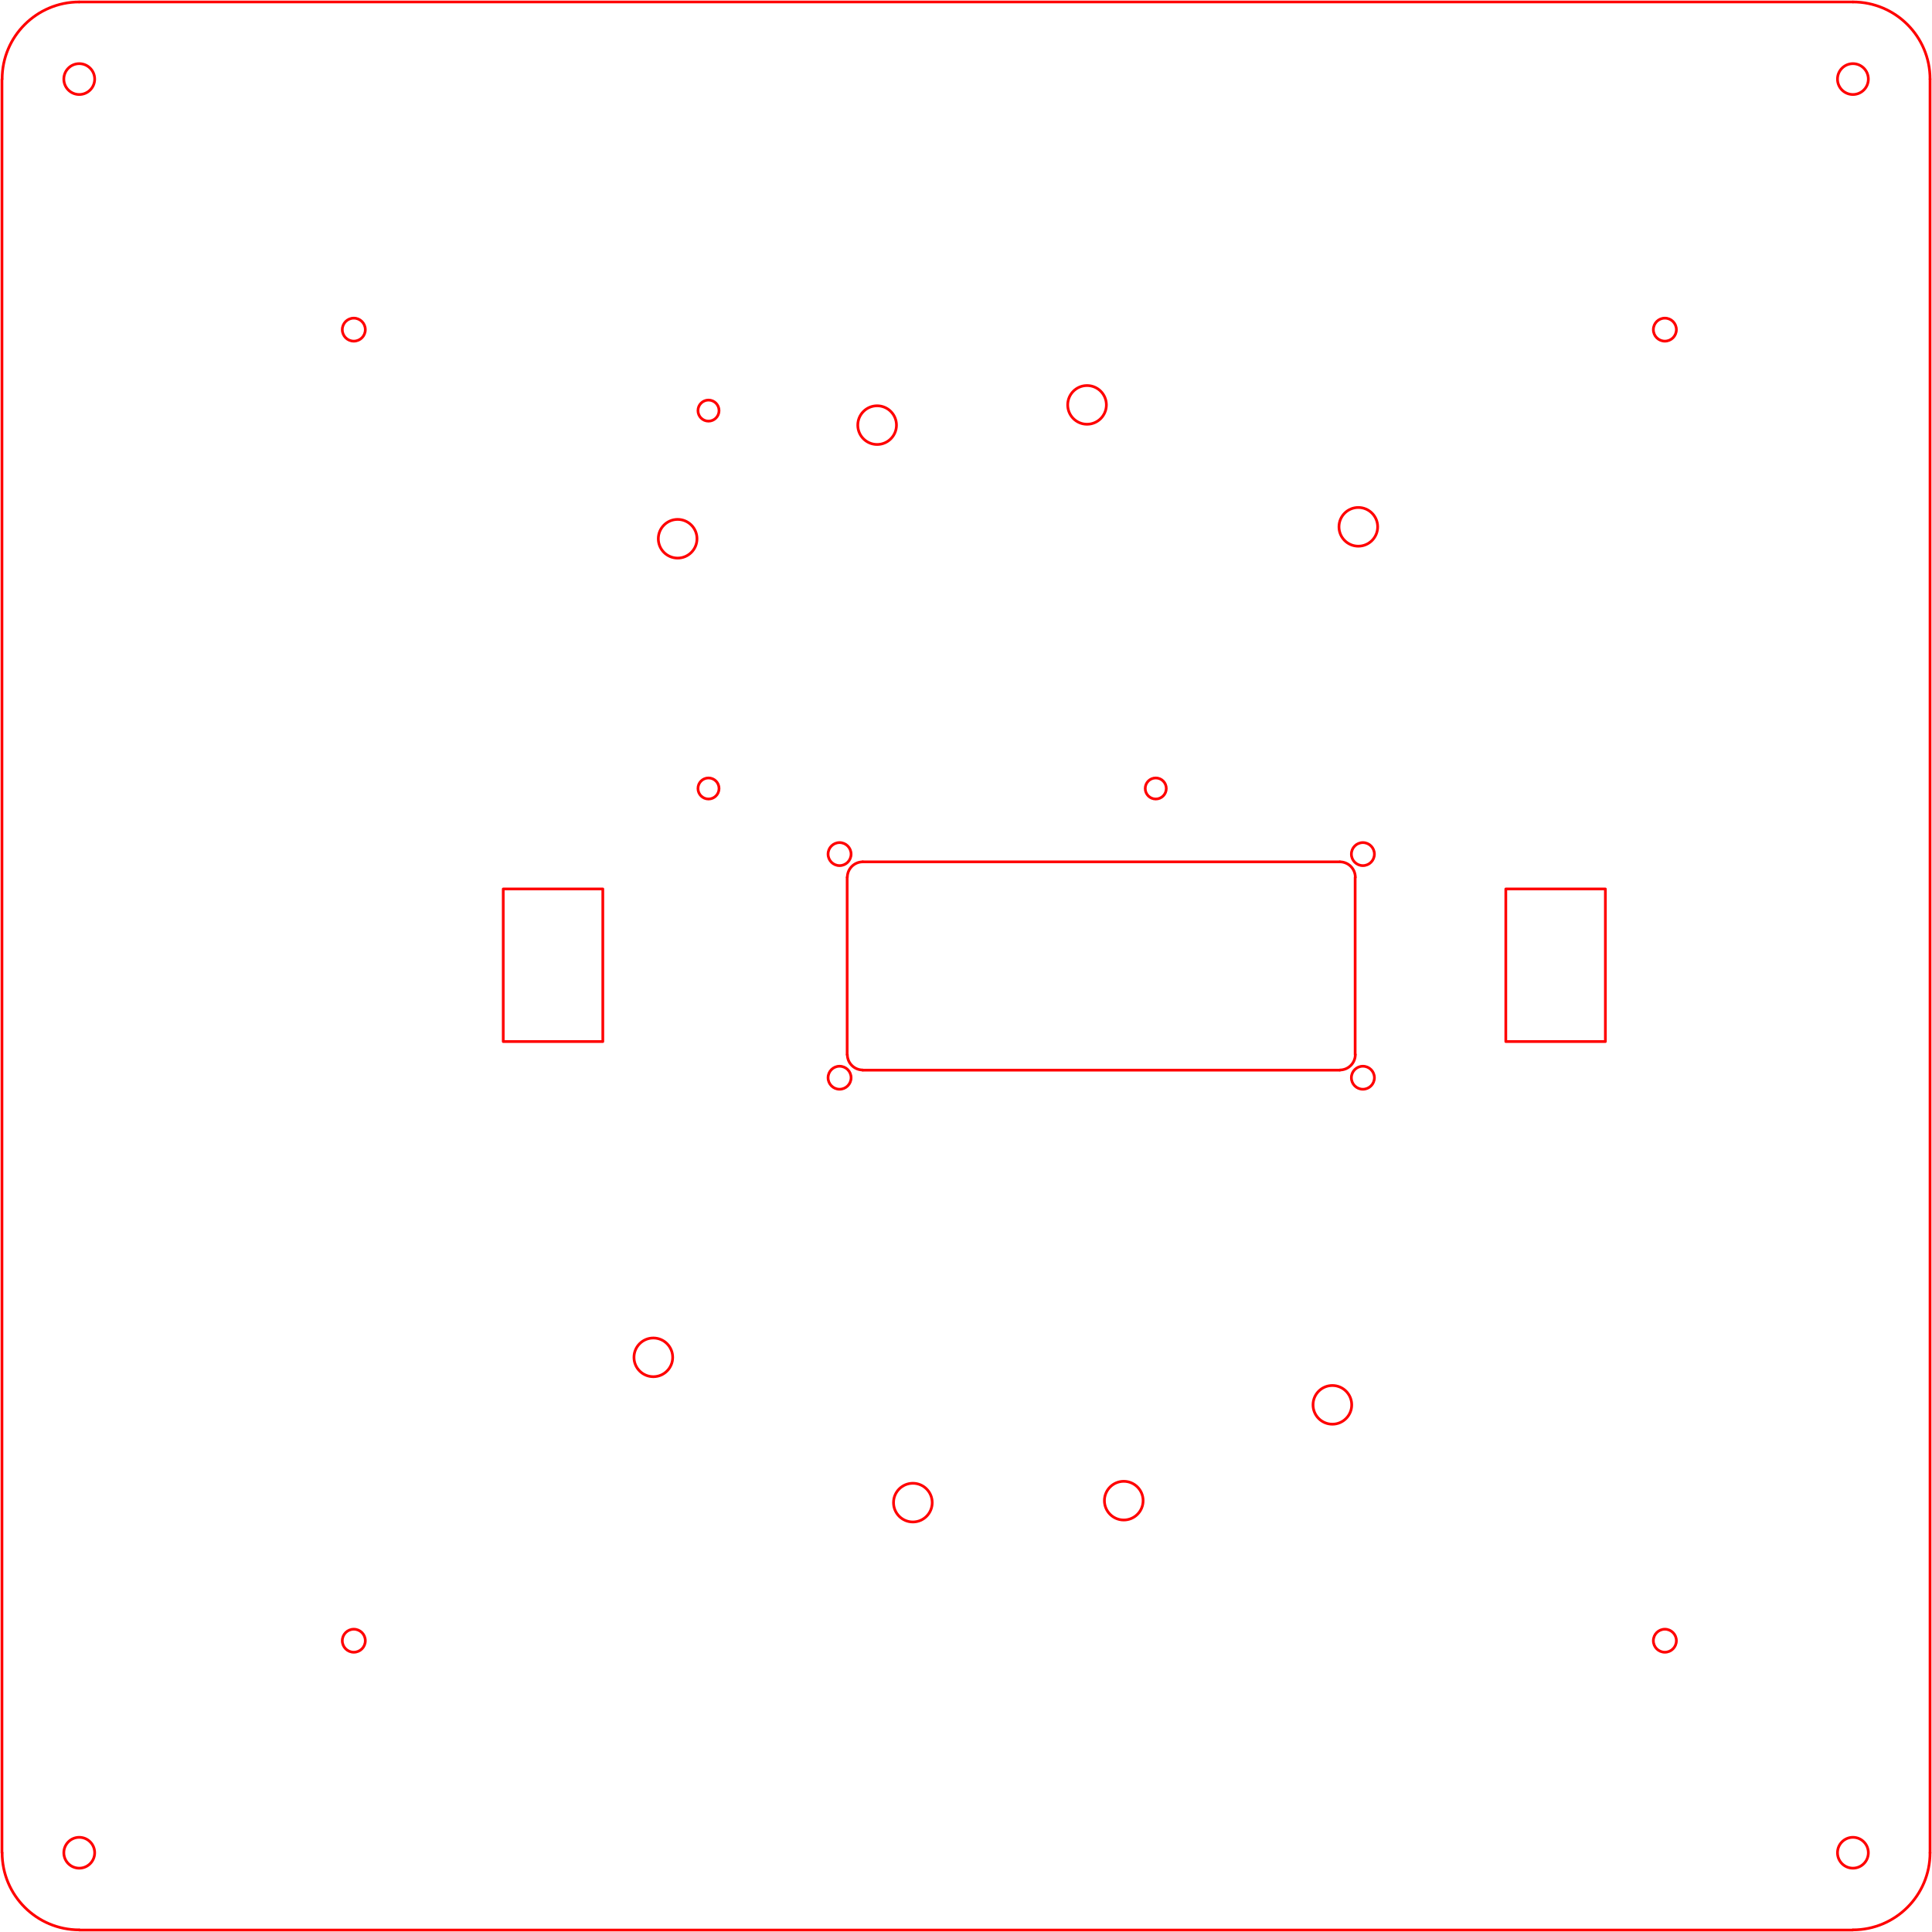
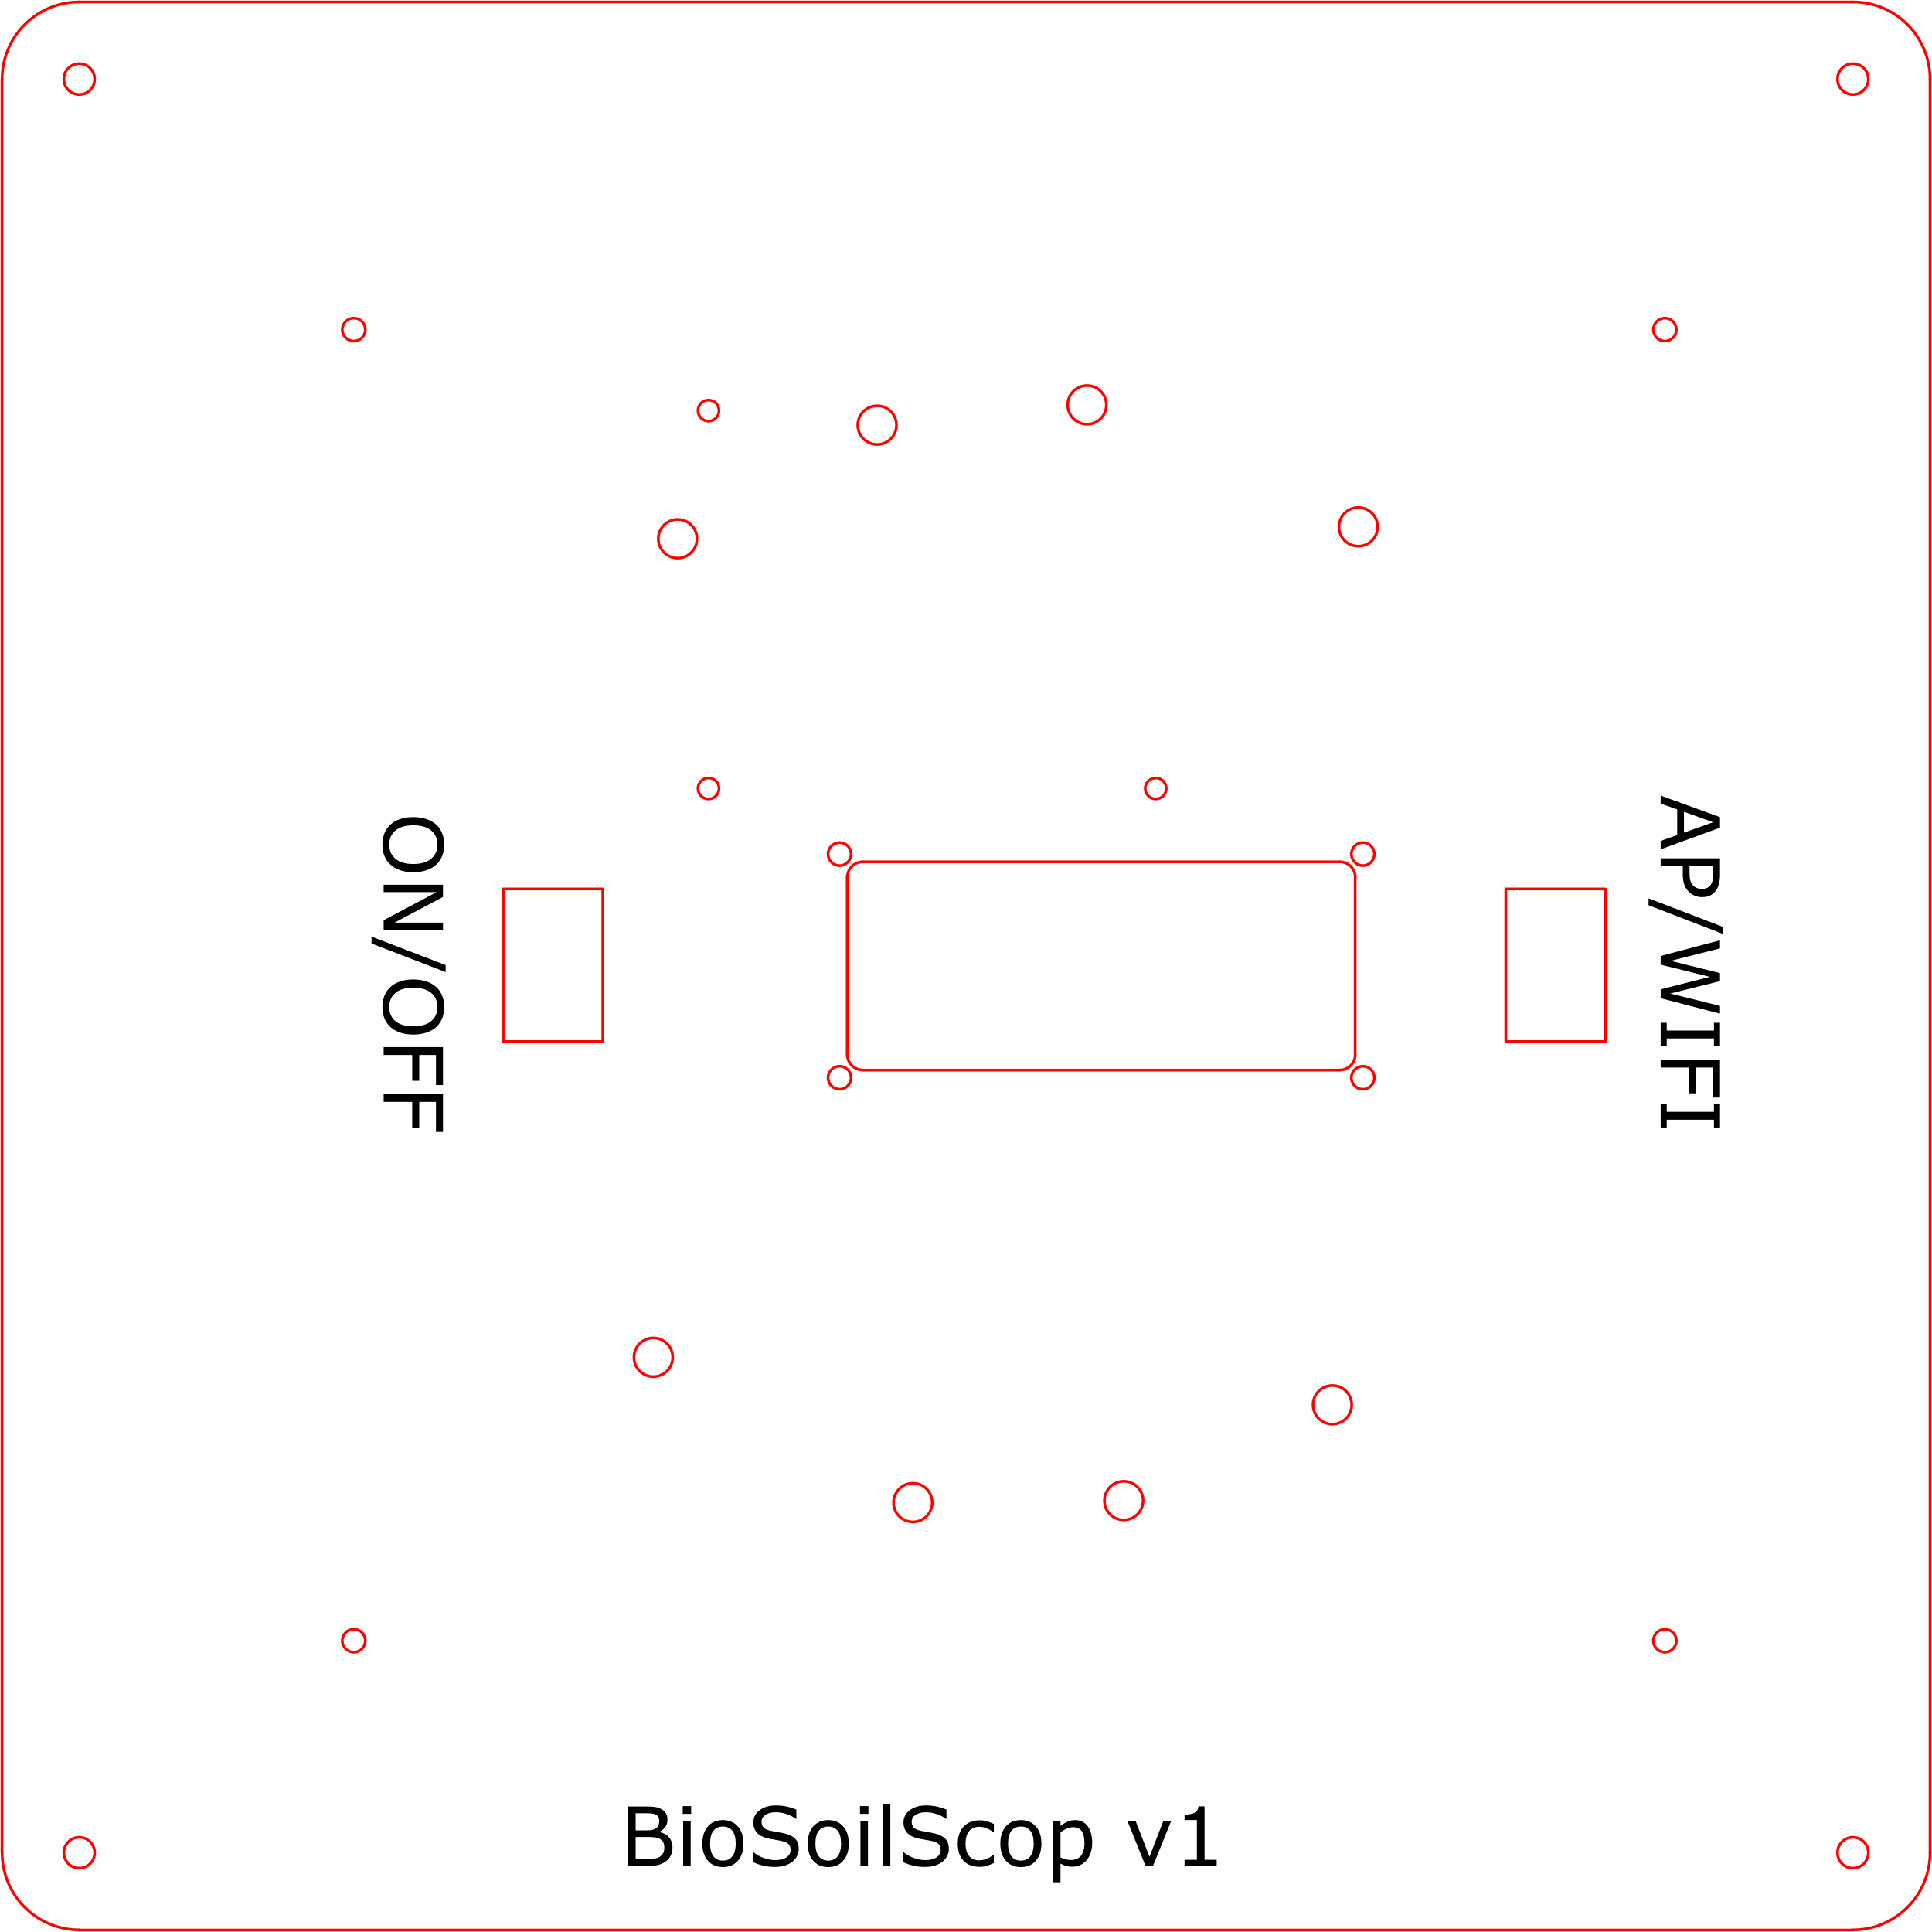
<svg xmlns="http://www.w3.org/2000/svg" version="1.1" id="svg2" xml:space="preserve" width="946.88" height="946.88" viewBox="0 0 946.88 946.88">
  <defs id="defs6">
    <clipPath clipPathUnits="userSpaceOnUse" id="clipPath22">
      <path d="M 0,0 H 711 V 711 H 0 Z" id="path20" />
    </clipPath>
  </defs>
  <g id="g10" transform="matrix(1.333333,0,0,1.333333,0,1.9671999e-5)">
    <g id="g12" style="stroke-width:1;stroke-miterlimit:4;stroke-dasharray:none;fill:none;stroke:#ff0000;stroke-opacity:1">
      <g id="g14" style="stroke-width:1;stroke-miterlimit:4;stroke-dasharray:none;fill:none;stroke:#ff0000;stroke-opacity:1">
        <g id="g16" style="stroke-width:1;stroke-miterlimit:4;stroke-dasharray:none;fill:none;stroke:#ff0000;stroke-opacity:1">
          <g id="g18" clip-path="url(#clipPath22)" style="stroke-width:1;stroke-miterlimit:4;stroke-dasharray:none;fill:none;stroke:#ff0000;stroke-opacity:1">
            <g id="g24" style="stroke-width:1;stroke-miterlimit:4;stroke-dasharray:none;fill:none;stroke:#ff0000;stroke-opacity:1">
              <g id="g26" transform="scale(1,-1)" style="stroke-width:1;stroke-miterlimit:4;stroke-dasharray:none;fill:none;stroke:#ff0000;stroke-opacity:1">
                <path d="m 256.559,-150.93 c 0,-2.136 1.734,-3.871 3.871,-3.871 2.136,0 3.871,1.735 3.871,3.871 0,2.137 -1.735,3.871 -3.871,3.871 -2.137,0 -3.871,-1.734 -3.871,-3.871" style="fill:none;stroke:#ff0000;stroke-width:1;stroke-linecap:round;stroke-linejoin:round;stroke-miterlimit:4;stroke-dasharray:none;stroke-opacity:1" id="path28" />
              </g>
              <g id="g30" transform="scale(1,-1)" style="stroke-width:1;stroke-miterlimit:4;stroke-dasharray:none;fill:none;stroke:#ff0000;stroke-opacity:1">
                <path d="m 233.039,-498.93 c 0,-3.925 3.184,-7.109 7.109,-7.109 3.93,0 7.114,3.184 7.114,7.109 0,3.926 -3.184,7.11 -7.114,7.11 -3.925,0 -7.109,-3.184 -7.109,-7.11" style="fill:none;stroke:#ff0000;stroke-width:1;stroke-linecap:round;stroke-linejoin:round;stroke-miterlimit:4;stroke-dasharray:none;stroke-opacity:1" id="path32" />
              </g>
              <g id="g34" transform="scale(1,-1)" style="stroke-width:1;stroke-miterlimit:4;stroke-dasharray:none;fill:none;stroke:#ff0000;stroke-opacity:1">
                <path d="m 241.98,-198.031 c 0,-3.926 3.184,-7.11 7.11,-7.11 3.926,0 7.109,3.184 7.109,7.11 0,3.929 -3.183,7.109 -7.109,7.109 -3.926,0 -7.11,-3.18 -7.11,-7.109" style="fill:none;stroke:#ff0000;stroke-width:1;stroke-linecap:round;stroke-linejoin:round;stroke-miterlimit:4;stroke-dasharray:none;stroke-opacity:1" id="path36" />
              </g>
              <g id="g38" transform="scale(1,-1)" style="stroke-width:1;stroke-miterlimit:4;stroke-dasharray:none;fill:none;stroke:#ff0000;stroke-opacity:1">
                <path d="m 607.738,-603.09 c 0,-2.336 1.895,-4.23 4.231,-4.23 2.336,0 4.23,1.894 4.23,4.23 0,2.336 -1.894,4.231 -4.23,4.231 -2.336,0 -4.231,-1.895 -4.231,-4.231" style="fill:none;stroke:#ff0000;stroke-width:1;stroke-linecap:round;stroke-linejoin:round;stroke-miterlimit:4;stroke-dasharray:none;stroke-opacity:1" id="path40" />
              </g>
              <g id="g42" transform="scale(1,-1)" style="stroke-width:1;stroke-miterlimit:4;stroke-dasharray:none;fill:none;stroke:#ff0000;stroke-opacity:1">
                <path d="m 125.82,-603.09 c 0,-2.336 1.895,-4.23 4.231,-4.23 2.336,0 4.23,1.894 4.23,4.23 0,2.336 -1.894,4.231 -4.23,4.231 -2.336,0 -4.231,-1.895 -4.231,-4.231" style="fill:none;stroke:#ff0000;stroke-width:1;stroke-linecap:round;stroke-linejoin:round;stroke-miterlimit:4;stroke-dasharray:none;stroke-opacity:1" id="path44" />
              </g>
              <g id="g46" transform="scale(1,-1)" style="stroke-width:1;stroke-miterlimit:4;stroke-dasharray:none;fill:none;stroke:#ff0000;stroke-opacity:1">
                <path d="m 553.5,-326.762 h 36.602 V -382.86 H 553.5 Z" style="fill:none;stroke:#ff0000;stroke-width:1;stroke-linecap:round;stroke-linejoin:round;stroke-miterlimit:4;stroke-dasharray:none;stroke-opacity:1" id="path48" />
              </g>
              <g id="g50" transform="scale(1,-1)" style="stroke-width:1;stroke-miterlimit:4;stroke-dasharray:none;fill:none;stroke:#ff0000;stroke-opacity:1">
                <path d="m 492.18,-193.648 c 0,-3.93 3.183,-7.114 7.109,-7.114 3.926,0 7.109,3.184 7.109,7.114 0,3.925 -3.183,7.109 -7.109,7.109 -3.926,0 -7.109,-3.184 -7.109,-7.109" style="fill:none;stroke:#ff0000;stroke-width:1;stroke-linecap:round;stroke-linejoin:round;stroke-miterlimit:4;stroke-dasharray:none;stroke-opacity:1" id="path52" />
              </g>
              <g id="g54" transform="scale(1,-1)" style="stroke-width:1;stroke-miterlimit:4;stroke-dasharray:none;fill:none;stroke:#ff0000;stroke-opacity:1">
                <path d="m 405.961,-551.609 c 0,-3.926 3.184,-7.11 7.109,-7.11 3.926,0 7.11,3.184 7.11,7.11 0,3.925 -3.184,7.109 -7.11,7.109 -3.925,0 -7.109,-3.184 -7.109,-7.109" style="fill:none;stroke:#ff0000;stroke-width:1;stroke-linecap:round;stroke-linejoin:round;stroke-miterlimit:4;stroke-dasharray:none;stroke-opacity:1" id="path56" />
              </g>
              <g id="g58" transform="scale(1,-1)" style="stroke-width:1;stroke-miterlimit:4;stroke-dasharray:none;fill:none;stroke:#ff0000;stroke-opacity:1">
                <path d="m 256.559,-289.828 c 0,-2.141 1.734,-3.871 3.871,-3.871 2.136,0 3.871,1.73 3.871,3.871 0,2.137 -1.735,3.867 -3.871,3.867 -2.137,0 -3.871,-1.73 -3.871,-3.867" style="fill:none;stroke:#ff0000;stroke-width:1;stroke-linecap:round;stroke-linejoin:round;stroke-miterlimit:4;stroke-dasharray:none;stroke-opacity:1" id="path60" />
              </g>
              <g id="g62" transform="scale(1,-1)" style="stroke-width:1;stroke-miterlimit:4;stroke-dasharray:none;fill:none;stroke:#ff0000;stroke-opacity:1">
                <path d="m 328.441,-552.328 c 0,-3.93 3.184,-7.113 7.11,-7.113 3.926,0 7.109,3.183 7.109,7.113 0,3.926 -3.183,7.109 -7.109,7.109 -3.926,0 -7.11,-3.183 -7.11,-7.109" style="fill:none;stroke:#ff0000;stroke-width:1;stroke-linecap:round;stroke-linejoin:round;stroke-miterlimit:4;stroke-dasharray:none;stroke-opacity:1" id="path64" />
              </g>
              <g id="g66" transform="scale(1,-1)" style="stroke-width:1;stroke-miterlimit:4;stroke-dasharray:none;fill:none;stroke:#ff0000;stroke-opacity:1">
                <path d="m 315.301,-156.27 c 0,-3.925 3.183,-7.109 7.109,-7.109 3.926,0 7.11,3.184 7.11,7.109 0,3.926 -3.184,7.11 -7.11,7.11 -3.926,0 -7.109,-3.184 -7.109,-7.11" style="fill:none;stroke:#ff0000;stroke-width:1;stroke-linecap:round;stroke-linejoin:round;stroke-miterlimit:4;stroke-dasharray:none;stroke-opacity:1" id="path68" />
              </g>
              <g id="g70" transform="scale(1,-1)" style="stroke-width:1;stroke-miterlimit:4;stroke-dasharray:none;fill:none;stroke:#ff0000;stroke-opacity:1">
                <path d="m 607.738,-121.172 c 0,-2.336 1.895,-4.226 4.231,-4.226 2.336,0 4.23,1.89 4.23,4.226 0,2.34 -1.894,4.231 -4.23,4.231 -2.336,0 -4.231,-1.891 -4.231,-4.231" style="fill:none;stroke:#ff0000;stroke-width:1;stroke-linecap:round;stroke-linejoin:round;stroke-miterlimit:4;stroke-dasharray:none;stroke-opacity:1" id="path72" />
              </g>
              <g id="g74" transform="scale(1,-1)" style="stroke-width:1;stroke-miterlimit:4;stroke-dasharray:none;fill:none;stroke:#ff0000;stroke-opacity:1">
                <path d="m 184.98,-326.762 h 36.598 V -382.86 H 184.98 Z" style="fill:none;stroke:#ff0000;stroke-width:1;stroke-linecap:round;stroke-linejoin:round;stroke-miterlimit:4;stroke-dasharray:none;stroke-opacity:1" id="path76" />
              </g>
              <g id="g78" transform="scale(1,-1)" style="stroke-width:1;stroke-miterlimit:4;stroke-dasharray:none;fill:none;stroke:#ff0000;stroke-opacity:1">
                <path d="m 125.82,-121.172 c 0,-2.336 1.895,-4.226 4.231,-4.226 2.336,0 4.23,1.89 4.23,4.226 0,2.34 -1.894,4.231 -4.23,4.231 -2.336,0 -4.231,-1.891 -4.231,-4.231" style="fill:none;stroke:#ff0000;stroke-width:1;stroke-linecap:round;stroke-linejoin:round;stroke-miterlimit:4;stroke-dasharray:none;stroke-opacity:1" id="path80" />
              </g>
              <g id="g82" transform="scale(1,-1)" style="stroke-width:1;stroke-miterlimit:4;stroke-dasharray:none;fill:none;stroke:#ff0000;stroke-opacity:1">
                <path d="m 392.461,-148.828 c 0,-3.93 3.184,-7.113 7.109,-7.113 3.926,0 7.11,3.183 7.11,7.113 0,3.926 -3.184,7.109 -7.11,7.109 -3.925,0 -7.109,-3.183 -7.109,-7.109" style="fill:none;stroke:#ff0000;stroke-width:1;stroke-linecap:round;stroke-linejoin:round;stroke-miterlimit:4;stroke-dasharray:none;stroke-opacity:1" id="path84" />
              </g>
              <g id="g86" transform="scale(1,-1)" style="stroke-width:1;stroke-miterlimit:4;stroke-dasharray:none;fill:none;stroke:#ff0000;stroke-opacity:1">
                <path d="m 482.641,-516.391 c 0,-3.925 3.183,-7.109 7.109,-7.109 3.926,0 7.109,3.184 7.109,7.109 0,3.926 -3.183,7.11 -7.109,7.11 -3.926,0 -7.109,-3.184 -7.109,-7.11" style="fill:none;stroke:#ff0000;stroke-width:1;stroke-linecap:round;stroke-linejoin:round;stroke-miterlimit:4;stroke-dasharray:none;stroke-opacity:1" id="path88" />
              </g>
              <g id="g90" transform="scale(1,-1)" style="stroke-width:1;stroke-miterlimit:4;stroke-dasharray:none;fill:none;stroke:#ff0000;stroke-opacity:1">
                <path d="m 420.961,-289.828 c 0,-2.141 1.73,-3.871 3.867,-3.871 2.141,0 3.871,1.73 3.871,3.871 0,2.137 -1.73,3.867 -3.871,3.867 -2.137,0 -3.867,-1.73 -3.867,-3.867" style="fill:none;stroke:#ff0000;stroke-width:1;stroke-linecap:round;stroke-linejoin:round;stroke-miterlimit:4;stroke-dasharray:none;stroke-opacity:1" id="path92" />
              </g>
              <g id="g94" transform="scale(1,-1)" style="stroke-width:1;stroke-miterlimit:4;stroke-dasharray:none;fill:none;stroke:#ff0000;stroke-opacity:1">
                <path d="m 496.738,-396.148 c 0,-2.336 1.895,-4.231 4.231,-4.231 2.336,0 4.23,1.895 4.23,4.231 0,2.335 -1.894,4.226 -4.23,4.226 -2.336,0 -4.231,-1.891 -4.231,-4.226" style="fill:none;stroke:#ff0000;stroke-width:1;stroke-linecap:round;stroke-linejoin:round;stroke-miterlimit:4;stroke-dasharray:none;stroke-opacity:1" id="path96" />
              </g>
              <g id="g98" transform="scale(1,-1)" style="stroke-width:1;stroke-miterlimit:4;stroke-dasharray:none;fill:none;stroke:#ff0000;stroke-opacity:1">
                <path d="m 496.738,-313.949 c 0,-2.336 1.895,-4.231 4.231,-4.231 2.336,0 4.23,1.895 4.23,4.231 0,2.336 -1.894,4.23 -4.23,4.23 -2.336,0 -4.231,-1.894 -4.231,-4.23" style="fill:none;stroke:#ff0000;stroke-width:1;stroke-linecap:round;stroke-linejoin:round;stroke-miterlimit:4;stroke-dasharray:none;stroke-opacity:1" id="path100" />
              </g>
              <g id="g102" transform="scale(1,-1)" style="stroke-width:1;stroke-miterlimit:4;stroke-dasharray:none;fill:none;stroke:#ff0000;stroke-opacity:1">
                <path d="m 23.461,-681.031 c 0,-3.129 2.539,-5.668 5.668,-5.668 3.133,0 5.672,2.539 5.672,5.668 0,3.133 -2.539,5.672 -5.672,5.672 -3.129,0 -5.668,-2.539 -5.668,-5.672" style="fill:none;stroke:#ff0000;stroke-width:1;stroke-linecap:round;stroke-linejoin:round;stroke-miterlimit:4;stroke-dasharray:none;stroke-opacity:1" id="path104" />
              </g>
              <g id="g106" transform="scale(1,-1)" style="stroke-width:1;stroke-miterlimit:4;stroke-dasharray:none;fill:none;stroke:#ff0000;stroke-opacity:1">
                <path d="m 675.422,-681.031 c 0,-3.129 2.535,-5.668 5.668,-5.668 3.133,0 5.672,2.539 5.672,5.668 0,3.133 -2.539,5.672 -5.672,5.672 -3.133,0 -5.668,-2.539 -5.668,-5.672" style="fill:none;stroke:#ff0000;stroke-width:1;stroke-linecap:round;stroke-linejoin:round;stroke-miterlimit:4;stroke-dasharray:none;stroke-opacity:1" id="path108" />
              </g>
              <g id="g110" transform="scale(1,-1)" style="stroke-width:1;stroke-miterlimit:4;stroke-dasharray:none;fill:none;stroke:#ff0000;stroke-opacity:1">
                <path d="M 317.102,-316.801 H 492.48" style="fill:none;stroke:#ff0000;stroke-width:1;stroke-linecap:round;stroke-linejoin:round;stroke-miterlimit:4;stroke-dasharray:none;stroke-opacity:1" id="path112" />
              </g>
              <g id="g114" transform="scale(1,-1)" style="stroke-width:1;stroke-miterlimit:4;stroke-dasharray:none;fill:none;stroke:#ff0000;stroke-opacity:1">
                <path d="m 317.129,-316.801 c -3.129,0 -5.668,-2.539 -5.668,-5.668" style="fill:none;stroke:#ff0000;stroke-width:1;stroke-linecap:round;stroke-linejoin:round;stroke-miterlimit:4;stroke-dasharray:none;stroke-opacity:1" id="path116" />
              </g>
              <g id="g118" transform="scale(1,-1)" style="stroke-width:1;stroke-miterlimit:4;stroke-dasharray:none;fill:none;stroke:#ff0000;stroke-opacity:1">
                <path d="m 311.398,-387.66 v 65.16" style="fill:none;stroke:#ff0000;stroke-width:1;stroke-linecap:round;stroke-linejoin:round;stroke-miterlimit:4;stroke-dasharray:none;stroke-opacity:1" id="path120" />
              </g>
              <g id="g122" transform="matrix(0,-1,-1,0,0,0)" style="stroke-width:1;stroke-miterlimit:4;stroke-dasharray:none;fill:none;stroke:#ff0000;stroke-opacity:1">
                <path d="m -387.629,-311.461 c -3.133,0 -5.672,-2.539 -5.672,-5.668" style="fill:none;stroke:#ff0000;stroke-width:1;stroke-linecap:round;stroke-linejoin:round;stroke-miterlimit:4;stroke-dasharray:none;stroke-opacity:1" id="path124" />
              </g>
              <g id="g126" transform="scale(1,-1)" style="stroke-width:1;stroke-miterlimit:4;stroke-dasharray:none;fill:none;stroke:#ff0000;stroke-opacity:1">
                <path d="M 492.48,-393.359 H 317.102" style="fill:none;stroke:#ff0000;stroke-width:1;stroke-linecap:round;stroke-linejoin:round;stroke-miterlimit:4;stroke-dasharray:none;stroke-opacity:1" id="path128" />
              </g>
              <g id="g130" transform="scale(-1,1)" style="stroke-width:1;stroke-miterlimit:4;stroke-dasharray:none;fill:none;stroke:#ff0000;stroke-opacity:1">
                <path d="m -492.512,393.301 c -3.129,0 -5.668,-2.539 -5.668,-5.672" style="fill:none;stroke:#ff0000;stroke-width:1;stroke-linecap:round;stroke-linejoin:round;stroke-miterlimit:4;stroke-dasharray:none;stroke-opacity:1" id="path132" />
              </g>
              <g id="g134" transform="scale(1,-1)" style="stroke-width:1;stroke-miterlimit:4;stroke-dasharray:none;fill:none;stroke:#ff0000;stroke-opacity:1">
                <path d="m 498.121,-322.5 v -65.16" style="fill:none;stroke:#ff0000;stroke-width:1;stroke-linecap:round;stroke-linejoin:round;stroke-miterlimit:4;stroke-dasharray:none;stroke-opacity:1" id="path136" />
              </g>
              <g id="g138" transform="matrix(0,1,1,0,0,0)" style="stroke-width:1;stroke-miterlimit:4;stroke-dasharray:none;fill:none;stroke:#ff0000;stroke-opacity:1">
                <path d="m 322.469,498.18 c -3.129,0 -5.668,-2.539 -5.668,-5.668" style="fill:none;stroke:#ff0000;stroke-width:1;stroke-linecap:round;stroke-linejoin:round;stroke-miterlimit:4;stroke-dasharray:none;stroke-opacity:1" id="path140" />
              </g>
              <g id="g142" transform="scale(1,-1)" style="stroke-width:1;stroke-miterlimit:4;stroke-dasharray:none;fill:none;stroke:#ff0000;stroke-opacity:1">
                <path d="m 675.422,-29.07 c 0,-3.133 2.535,-5.668 5.668,-5.668 3.133,0 5.672,2.535 5.672,5.668 0,3.132 -2.539,5.672 -5.672,5.672 -3.133,0 -5.668,-2.54 -5.668,-5.672" style="fill:none;stroke:#ff0000;stroke-width:1;stroke-linecap:round;stroke-linejoin:round;stroke-miterlimit:4;stroke-dasharray:none;stroke-opacity:1" id="path144" />
              </g>
              <g id="g146" transform="scale(1,-1)" style="stroke-width:1;stroke-miterlimit:4;stroke-dasharray:none;fill:none;stroke:#ff0000;stroke-opacity:1">
                <path d="m 304.379,-396.148 c 0,-2.336 1.894,-4.231 4.23,-4.231 2.336,0 4.231,1.895 4.231,4.231 0,2.335 -1.895,4.226 -4.231,4.226 -2.336,0 -4.23,-1.891 -4.23,-4.226" style="fill:none;stroke:#ff0000;stroke-width:1;stroke-linecap:round;stroke-linejoin:round;stroke-miterlimit:4;stroke-dasharray:none;stroke-opacity:1" id="path148" />
              </g>
              <g id="g150" transform="scale(1,-1)" style="stroke-width:1;stroke-miterlimit:4;stroke-dasharray:none;fill:none;stroke:#ff0000;stroke-opacity:1">
                <path d="m 304.379,-313.949 c 0,-2.336 1.894,-4.231 4.23,-4.231 2.336,0 4.231,1.895 4.231,4.231 0,2.336 -1.895,4.23 -4.231,4.23 -2.336,0 -4.23,-1.894 -4.23,-4.23" style="fill:none;stroke:#ff0000;stroke-width:1;stroke-linecap:round;stroke-linejoin:round;stroke-miterlimit:4;stroke-dasharray:none;stroke-opacity:1" id="path152" />
              </g>
              <g id="g154" transform="scale(1,-1)" style="stroke-width:1;stroke-miterlimit:4;stroke-dasharray:none;fill:none;stroke:#ff0000;stroke-opacity:1">
                <path d="m 23.461,-29.07 c 0,-3.133 2.539,-5.668 5.668,-5.668 3.133,0 5.672,2.535 5.672,5.668 0,3.132 -2.539,5.672 -5.672,5.672 -3.129,0 -5.668,-2.54 -5.668,-5.672" style="fill:none;stroke:#ff0000;stroke-width:1;stroke-linecap:round;stroke-linejoin:round;stroke-miterlimit:4;stroke-dasharray:none;stroke-opacity:1" id="path156" />
              </g>
              <g id="g158" transform="scale(1,-1)" style="stroke-width:1;stroke-miterlimit:4;stroke-dasharray:none;fill:none;stroke:#ff0000;stroke-opacity:1">
                <path d="M 709.441,-681.059 V -29.102" style="fill:none;stroke:#ff0000;stroke-width:1;stroke-linecap:round;stroke-linejoin:round;stroke-miterlimit:4;stroke-dasharray:none;stroke-opacity:1" id="path160" />
              </g>
              <g id="g162" transform="scale(1,-1)" style="stroke-width:1;stroke-miterlimit:4;stroke-dasharray:none;fill:none;stroke:#ff0000;stroke-opacity:1">
                <path d="m 681.09,-709.379 c 15.656,0 28.351,12.691 28.351,28.348" style="fill:none;stroke:#ff0000;stroke-width:1;stroke-linecap:round;stroke-linejoin:round;stroke-miterlimit:4;stroke-dasharray:none;stroke-opacity:1" id="path164" />
              </g>
              <g id="g166" transform="scale(1,-1)" style="stroke-width:1;stroke-miterlimit:4;stroke-dasharray:none;fill:none;stroke:#ff0000;stroke-opacity:1">
                <path d="M 29.102,-709.441 H 681.059" style="fill:none;stroke:#ff0000;stroke-width:1;stroke-linecap:round;stroke-linejoin:round;stroke-miterlimit:4;stroke-dasharray:none;stroke-opacity:1" id="path168" />
              </g>
              <g id="g170" transform="scale(1,-1)" style="stroke-width:1;stroke-miterlimit:4;stroke-dasharray:none;fill:none;stroke:#ff0000;stroke-opacity:1">
                <path d="m 0.781,-681.031 c 0,-15.657 12.692,-28.348 28.348,-28.348" style="fill:none;stroke:#ff0000;stroke-width:1;stroke-linecap:round;stroke-linejoin:round;stroke-miterlimit:4;stroke-dasharray:none;stroke-opacity:1" id="path172" />
              </g>
              <g id="g174" transform="scale(1,-1)" style="stroke-width:1;stroke-miterlimit:4;stroke-dasharray:none;fill:none;stroke:#ff0000;stroke-opacity:1">
                <path d="M 0.719,-29.102 V -681.059" style="fill:none;stroke:#ff0000;stroke-width:1;stroke-linecap:round;stroke-linejoin:round;stroke-miterlimit:4;stroke-dasharray:none;stroke-opacity:1" id="path176" />
              </g>
              <g id="g178" transform="scale(1,-1)" style="stroke-width:1;stroke-miterlimit:4;stroke-dasharray:none;fill:none;stroke:#ff0000;stroke-opacity:1">
                <path d="M 29.129,-0.719 C 13.473,-0.719 0.781,-13.414 0.781,-29.07" style="fill:none;stroke:#ff0000;stroke-width:1;stroke-linecap:round;stroke-linejoin:round;stroke-miterlimit:4;stroke-dasharray:none;stroke-opacity:1" id="path180" />
              </g>
              <g id="g182" transform="scale(1,-1)" style="stroke-width:1;stroke-miterlimit:4;stroke-dasharray:none;fill:none;stroke:#ff0000;stroke-opacity:1">
                <path d="M 681.059,-0.719 H 29.102" style="fill:none;stroke:#ff0000;stroke-width:1;stroke-linecap:round;stroke-linejoin:round;stroke-miterlimit:4;stroke-dasharray:none;stroke-opacity:1" id="path184" />
              </g>
              <g id="g186" transform="scale(1,-1)" style="stroke-width:1;stroke-miterlimit:4;stroke-dasharray:none;fill:none;stroke:#ff0000;stroke-opacity:1">
                <path d="m 709.441,-29.07 c 0,15.656 -12.695,28.351 -28.351,28.351" style="fill:none;stroke:#ff0000;stroke-width:1;stroke-linecap:round;stroke-linejoin:round;stroke-miterlimit:4;stroke-dasharray:none;stroke-opacity:1" id="path188" />
              </g>
            </g>
          </g>
        </g>
      </g>
    </g>
+     <g aria-label="ON/OFF" transform="rotate(90)" id="text921" style="font-style:normal;font-weight:normal;font-size:30px;line-height:1.25;font-family:sans-serif;fill:#000000;fill-opacity:1;stroke:none;stroke-width:0.75">
+       <path d="m 317.856,-160.326 q 1.333,1.465 2.036,3.589 0.718,2.124 0.718,4.819 0,2.695 -0.732,4.834 -0.718,2.124 -2.021,3.545 -1.348,1.479 -3.193,2.227 -1.831,0.747 -4.189,0.747 -2.3,0 -4.189,-0.762 -1.875,-0.762 -3.193,-2.212 -1.318,-1.45 -2.036,-3.56 -0.703,-2.109 -0.703,-4.819 0,-2.666 0.703,-4.775 0.703,-2.124 2.051,-3.633 1.289,-1.436 3.193,-2.197 1.919,-0.762 4.175,-0.762 2.344,0 4.204,0.776 1.875,0.762 3.179,2.183 z m -0.264,8.408 q 0,-4.248 -1.904,-6.548 -1.904,-2.314 -5.2,-2.314 -3.325,0 -5.229,2.314 -1.89,2.3 -1.89,6.548 0,4.292 1.934,6.577 1.934,2.271 5.186,2.271 3.252,0 5.171,-2.271 1.934,-2.285 1.934,-6.577 z" style="stroke-width:0.75;stroke:none;fill:#000000;fill-opacity:1" id="path923" />
+       <path d="m 341.85,-141.02 h -3.589 l -10.342,-19.512 v 19.512 h -2.71 v -21.812 h 4.497 l 9.434,17.812 v -17.812 h 2.71 z" style="stroke-width:0.75;stroke:none;fill:#000000;fill-opacity:1" id="path925" />
+       <path d="m 357.319,-163.813 -10.503,27.246 h -2.534 l 10.459,-27.246 z" style="stroke-width:0.75;stroke:none;fill:#000000;fill-opacity:1" id="path927" />
+       <path d="m 377.534,-160.326 q 1.333,1.465 2.036,3.589 0.718,2.124 0.718,4.819 0,2.695 -0.732,4.834 -0.718,2.124 -2.021,3.545 -1.348,1.479 -3.193,2.227 -1.831,0.747 -4.189,0.747 -2.3,0 -4.189,-0.762 -1.875,-0.762 -3.193,-2.212 -1.318,-1.45 -2.036,-3.56 -0.703,-2.109 -0.703,-4.819 0,-2.666 0.703,-4.775 0.703,-2.124 2.051,-3.633 1.289,-1.436 3.193,-2.197 1.919,-0.762 4.175,-0.762 2.344,0 4.204,0.776 1.875,0.762 3.179,2.183 z m -0.264,8.408 q 0,-4.248 -1.904,-6.548 -1.904,-2.314 -5.2,-2.314 -3.325,0 -5.229,2.314 -1.89,2.3 -1.89,6.548 0,4.292 1.934,6.577 1.934,2.271 5.186,2.271 3.252,0 5.171,-2.271 1.934,-2.285 1.934,-6.577 z" style="stroke-width:0.75;stroke:none;fill:#000000;fill-opacity:1" id="path929" />
+       <path d="m 398.818,-160.253 h -11.03 v 6.152 h 9.478 v 2.578 h -9.478 v 10.503 h -2.9 v -21.812 h 13.931 z" style="stroke-width:0.75;stroke:none;fill:#000000;fill-opacity:1" id="path931" />
+       <path d="m 416.059,-160.253 h -11.03 v 6.152 h 9.478 v 2.578 h -9.478 v 10.503 h -2.9 v -21.812 h 13.931 z" style="stroke-width:0.75;stroke:none;fill:#000000;fill-opacity:1" id="path933" />
+       <g aria-label="AP/WIFI" id="text938" style="font-style:normal;font-weight:normal;font-size:30px;line-height:1.25;font-family:sans-serif;fill:#000000;fill-opacity:1;stroke:none;stroke-width:0.562">
+         <path d="m 312.184,-610.426 h -3.091 l -2.139,-6.079 h -9.434 l -2.139,6.079 h -2.944 l 7.939,-21.812 h 3.867 z m -6.123,-8.569 -3.823,-10.708 -3.838,10.708 z" style="stroke-width:0.562;fill:#000000;fill-opacity:1;stroke:none" id="path940" />
+         <path d="m 329.762,-625.646 q 0,1.45 -0.513,2.695 -0.498,1.23 -1.406,2.139 -1.128,1.128 -2.666,1.699 -1.538,0.557 -3.882,0.557 h -2.9 v 8.13 h -2.9 v -21.812 h 5.918 q 1.963,0 3.325,0.337 1.362,0.322 2.417,1.025 1.245,0.835 1.919,2.08 0.688,1.245 0.688,3.149 z m -3.018,0.073 q 0,-1.128 -0.396,-1.963 -0.396,-0.835 -1.201,-1.362 -0.703,-0.454 -1.611,-0.645 -0.894,-0.205 -2.271,-0.205 h -2.871 v 8.716 h 2.446 q 1.758,0 2.856,-0.308 1.099,-0.322 1.787,-1.011 0.688,-0.703 0.967,-1.479 0.293,-0.776 0.293,-1.743 z" style="stroke-width:0.562;fill:#000000;fill-opacity:1;stroke:none" id="path942" />
+         <path d="m 343.253,-633.219 -10.503,27.246 h -2.534 l 10.459,-27.246 z" style="stroke-width:0.562;fill:#000000;fill-opacity:1;stroke:none" id="path944" />
+         <path d="m 372.594,-632.238 -5.669,21.812 h -3.267 l -4.585,-18.105 -4.482,18.105 h -3.193 l -5.771,-21.812 h 2.974 l 4.585,18.135 4.512,-18.135 h 2.944 l 4.556,18.311 4.556,-18.311 z" style="stroke-width:0.562;fill:#000000;fill-opacity:1;stroke:none" id="path946" />
+         <path d="m 384.562,-610.426 h -8.613 v -2.227 h 2.856 v -17.358 h -2.856 v -2.227 h 8.613 v 2.227 h -2.856 v 17.358 h 2.856 z" style="stroke-width:0.562;fill:#000000;fill-opacity:1;stroke:none" id="path948" />
+         <path d="m 403.429,-629.66 h -11.03 v 6.152 h 9.478 v 2.578 h -9.478 v 10.503 h -2.9 v -21.812 h 13.931 z" style="stroke-width:0.562;fill:#000000;fill-opacity:1;stroke:none" id="path950" />
+         <path d="m 414.43,-610.426 h -8.613 v -2.227 h 2.856 v -17.358 h -2.856 v -2.227 h 8.613 v 2.227 h -2.856 v 17.358 h 2.856 z" style="stroke-width:0.562;fill:#000000;fill-opacity:1;stroke:none" id="path952" />
+         <g aria-label="BioSoilScop v1" transform="rotate(-90)" id="text936" style="font-style:normal;font-weight:normal;font-size:30px;line-height:1.25;font-family:sans-serif;fill:#000000;fill-opacity:1;stroke:none;stroke-width:0.422">
+           <path d="m 247.2,679.138 q 0,1.626 -0.615,2.871 -0.615,1.245 -1.655,2.051 -1.23,0.967 -2.71,1.377 -1.465,0.41 -3.735,0.41 H 230.75 v -21.812 h 6.46 q 2.388,0 3.574,0.176 1.187,0.176 2.271,0.732 1.201,0.63 1.743,1.626 0.542,0.981 0.542,2.358 0,1.553 -0.791,2.651 -0.791,1.084 -2.109,1.743 v 0.117 q 2.212,0.454 3.486,1.948 1.274,1.48 1.274,3.75 z m -4.878,-9.829 q 0,-0.791 -0.264,-1.333 -0.264,-0.542 -0.85,-0.879 -0.688,-0.396 -1.67,-0.483 -0.981,-0.103 -2.432,-0.103 h -3.457 v 6.299 h 3.75 q 1.362,0 2.168,-0.132 0.806,-0.146 1.494,-0.586 0.688,-0.439 0.967,-1.128 0.293,-0.703 0.293,-1.655 z m 1.86,9.946 q 0,-1.318 -0.396,-2.095 -0.396,-0.776 -1.436,-1.318 -0.703,-0.366 -1.714,-0.469 -0.996,-0.117 -2.432,-0.117 h -4.556 v 8.115 h 3.838 q 1.904,0 3.12,-0.19 1.216,-0.205 1.992,-0.732 0.82,-0.571 1.201,-1.304 0.381,-0.732 0.381,-1.89 z" style="stroke-width:0.422;fill:#000000;fill-opacity:1" id="path938" />
+           <path d="m 254.056,666.745 h -3.105 v -2.856 h 3.105 z m -0.176,19.102 h -2.754 v -16.362 h 2.754 z" style="stroke-width:0.422;fill:#000000;fill-opacity:1" id="path941" />
+           <path d="m 273.274,677.673 q 0,3.999 -2.051,6.313 -2.051,2.314 -5.493,2.314 -3.472,0 -5.522,-2.314 -2.036,-2.314 -2.036,-6.313 0,-3.999 2.036,-6.313 2.051,-2.329 5.522,-2.329 3.442,0 5.493,2.329 2.051,2.314 2.051,6.313 z m -2.842,0 q 0,-3.179 -1.245,-4.717 -1.245,-1.553 -3.457,-1.553 -2.241,0 -3.486,1.553 -1.23,1.538 -1.23,4.717 0,3.076 1.245,4.673 1.245,1.582 3.472,1.582 2.197,0 3.442,-1.567 1.26,-1.582 1.26,-4.688 z" style="stroke-width:0.422;fill:#000000;fill-opacity:1" id="path943" />
+           <path d="m 293.606,679.621 q 0,1.274 -0.601,2.52 -0.586,1.245 -1.655,2.109 -1.172,0.938 -2.739,1.465 -1.553,0.527 -3.75,0.527 -2.358,0 -4.248,-0.439 -1.875,-0.439 -3.823,-1.304 v -3.633 h 0.205 q 1.655,1.377 3.823,2.124 2.168,0.747 4.072,0.747 2.695,0 4.189,-1.011 1.509,-1.011 1.509,-2.695 0,-1.45 -0.718,-2.139 -0.703,-0.688 -2.153,-1.069 -1.099,-0.293 -2.388,-0.483 -1.274,-0.19 -2.71,-0.483 -2.9,-0.615 -4.307,-2.095 -1.392,-1.494 -1.392,-3.882 0,-2.739 2.314,-4.482 2.314,-1.758 5.874,-1.758 2.3,0 4.219,0.439 1.919,0.439 3.398,1.084 v 3.428 h -0.205 q -1.245,-1.055 -3.281,-1.743 -2.021,-0.703 -4.146,-0.703 -2.329,0 -3.75,0.967 -1.406,0.967 -1.406,2.49 0,1.362 0.703,2.139 0.703,0.776 2.476,1.187 0.938,0.205 2.666,0.498 1.729,0.293 2.93,0.601 2.432,0.645 3.662,1.948 1.23,1.304 1.23,3.647 z" style="stroke-width:0.422;fill:#000000;fill-opacity:1" id="path945" />
+           <path d="m 311.99,677.673 q 0,3.999 -2.051,6.313 -2.051,2.314 -5.493,2.314 -3.472,0 -5.522,-2.314 -2.036,-2.314 -2.036,-6.313 0,-3.999 2.036,-6.313 2.051,-2.329 5.522,-2.329 3.442,0 5.493,2.329 2.051,2.314 2.051,6.313 z m -2.842,0 q 0,-3.179 -1.245,-4.717 -1.245,-1.553 -3.457,-1.553 -2.241,0 -3.486,1.553 -1.23,1.538 -1.23,4.717 0,3.076 1.245,4.673 1.245,1.582 3.472,1.582 2.197,0 3.442,-1.567 1.26,-1.582 1.26,-4.688 z" style="stroke-width:0.422;fill:#000000;fill-opacity:1" id="path947" />
+           <path d="m 319.212,666.745 h -3.105 v -2.856 h 3.105 z m -0.176,19.102 h -2.754 v -16.362 h 2.754 z" style="stroke-width:0.422;fill:#000000;fill-opacity:1" id="path949" />
+           <path d="m 327.269,685.847 h -2.754 v -22.793 h 2.754 z" style="stroke-width:0.422;fill:#000000;fill-opacity:1" id="path951" />
+           <path d="m 348.787,679.621 q 0,1.274 -0.601,2.52 -0.586,1.245 -1.655,2.109 -1.172,0.938 -2.739,1.465 -1.553,0.527 -3.75,0.527 -2.358,0 -4.248,-0.439 -1.875,-0.439 -3.823,-1.304 v -3.633 h 0.205 q 1.655,1.377 3.823,2.124 2.168,0.747 4.072,0.747 2.695,0 4.189,-1.011 1.509,-1.011 1.509,-2.695 0,-1.45 -0.718,-2.139 -0.703,-0.688 -2.153,-1.069 -1.099,-0.293 -2.388,-0.483 -1.274,-0.19 -2.71,-0.483 -2.9,-0.615 -4.307,-2.095 -1.392,-1.494 -1.392,-3.882 0,-2.739 2.314,-4.482 2.314,-1.758 5.874,-1.758 2.3,0 4.219,0.439 1.919,0.439 3.398,1.084 v 3.428 h -0.205 q -1.245,-1.055 -3.281,-1.743 -2.021,-0.703 -4.146,-0.703 -2.329,0 -3.75,0.967 -1.406,0.967 -1.406,2.49 0,1.362 0.703,2.139 0.703,0.776 2.476,1.187 0.938,0.205 2.666,0.498 1.729,0.293 2.93,0.601 2.432,0.645 3.662,1.948 1.23,1.304 1.23,3.647 z" style="stroke-width:0.422;fill:#000000;fill-opacity:1" id="path953" />
+           <path d="m 365.325,684.821 q -1.377,0.659 -2.622,1.025 -1.23,0.366 -2.622,0.366 -1.772,0 -3.252,-0.513 -1.479,-0.527 -2.534,-1.582 -1.069,-1.055 -1.655,-2.666 -0.586,-1.611 -0.586,-3.765 0,-4.014 2.197,-6.299 2.212,-2.285 5.83,-2.285 1.406,0 2.754,0.396 1.362,0.396 2.49,0.967 v 3.062 h -0.146 q -1.26,-0.981 -2.607,-1.509 -1.333,-0.527 -2.607,-0.527 -2.344,0 -3.706,1.582 -1.348,1.567 -1.348,4.614 0,2.959 1.318,4.556 1.333,1.582 3.735,1.582 0.835,0 1.699,-0.22 0.864,-0.22 1.553,-0.571 0.601,-0.308 1.128,-0.645 0.527,-0.352 0.835,-0.601 h 0.146 z" style="stroke-width:0.422;fill:#000000;fill-opacity:1" id="path955" />
+           <path d="m 382.801,677.673 q 0,3.999 -2.051,6.313 -2.051,2.314 -5.493,2.314 -3.472,0 -5.522,-2.314 -2.036,-2.314 -2.036,-6.313 0,-3.999 2.036,-6.313 2.051,-2.329 5.522,-2.329 3.442,0 5.493,2.329 2.051,2.314 2.051,6.313 z m -2.842,0 q 0,-3.179 -1.245,-4.717 -1.245,-1.553 -3.457,-1.553 -2.241,0 -3.486,1.553 -1.23,1.538 -1.23,4.717 0,3.076 1.245,4.673 1.245,1.582 3.472,1.582 2.197,0 3.442,-1.567 1.26,-1.582 1.26,-4.688 z" style="stroke-width:0.422;fill:#000000;fill-opacity:1" id="path957" />
+           <path d="m 401.463,677.468 q 0,1.992 -0.571,3.647 -0.571,1.641 -1.611,2.783 -0.967,1.084 -2.285,1.685 -1.304,0.586 -2.769,0.586 -1.274,0 -2.314,-0.278 -1.025,-0.278 -2.095,-0.864 v 6.855 h -2.754 v -22.397 h 2.754 v 1.714 q 1.099,-0.923 2.461,-1.538 1.377,-0.63 2.93,-0.63 2.959,0 4.6,2.241 1.655,2.227 1.655,6.196 z m -2.842,0.073 q 0,-2.959 -1.011,-4.424 -1.011,-1.465 -3.105,-1.465 -1.187,0 -2.388,0.513 -1.201,0.513 -2.3,1.348 v 9.272 q 1.172,0.527 2.007,0.718 0.85,0.19 1.919,0.19 2.3,0 3.589,-1.553 1.289,-1.553 1.289,-4.6 z" style="stroke-width:0.422;fill:#000000;fill-opacity:1" id="path959" />
+           <path d="m 430.452,669.484 -6.621,16.362 h -2.769 l -6.577,-16.362 h 2.988 l 5.068,13.022 5.024,-13.022 z" style="stroke-width:0.422;fill:#000000;fill-opacity:1" id="path961" />
+           <path d="M 447.225,685.847 H 435.418 V 683.62 h 4.541 v -14.619 h -4.541 v -1.992 q 0.923,0 1.978,-0.146 1.055,-0.161 1.597,-0.454 0.674,-0.366 1.055,-0.923 0.396,-0.571 0.454,-1.523 h 2.271 V 683.62 h 4.453 z" style="stroke-width:0.422;fill:#000000;fill-opacity:1" id="path963" />
+         </g>
+       </g>
+     </g>
  </g>
</svg>
